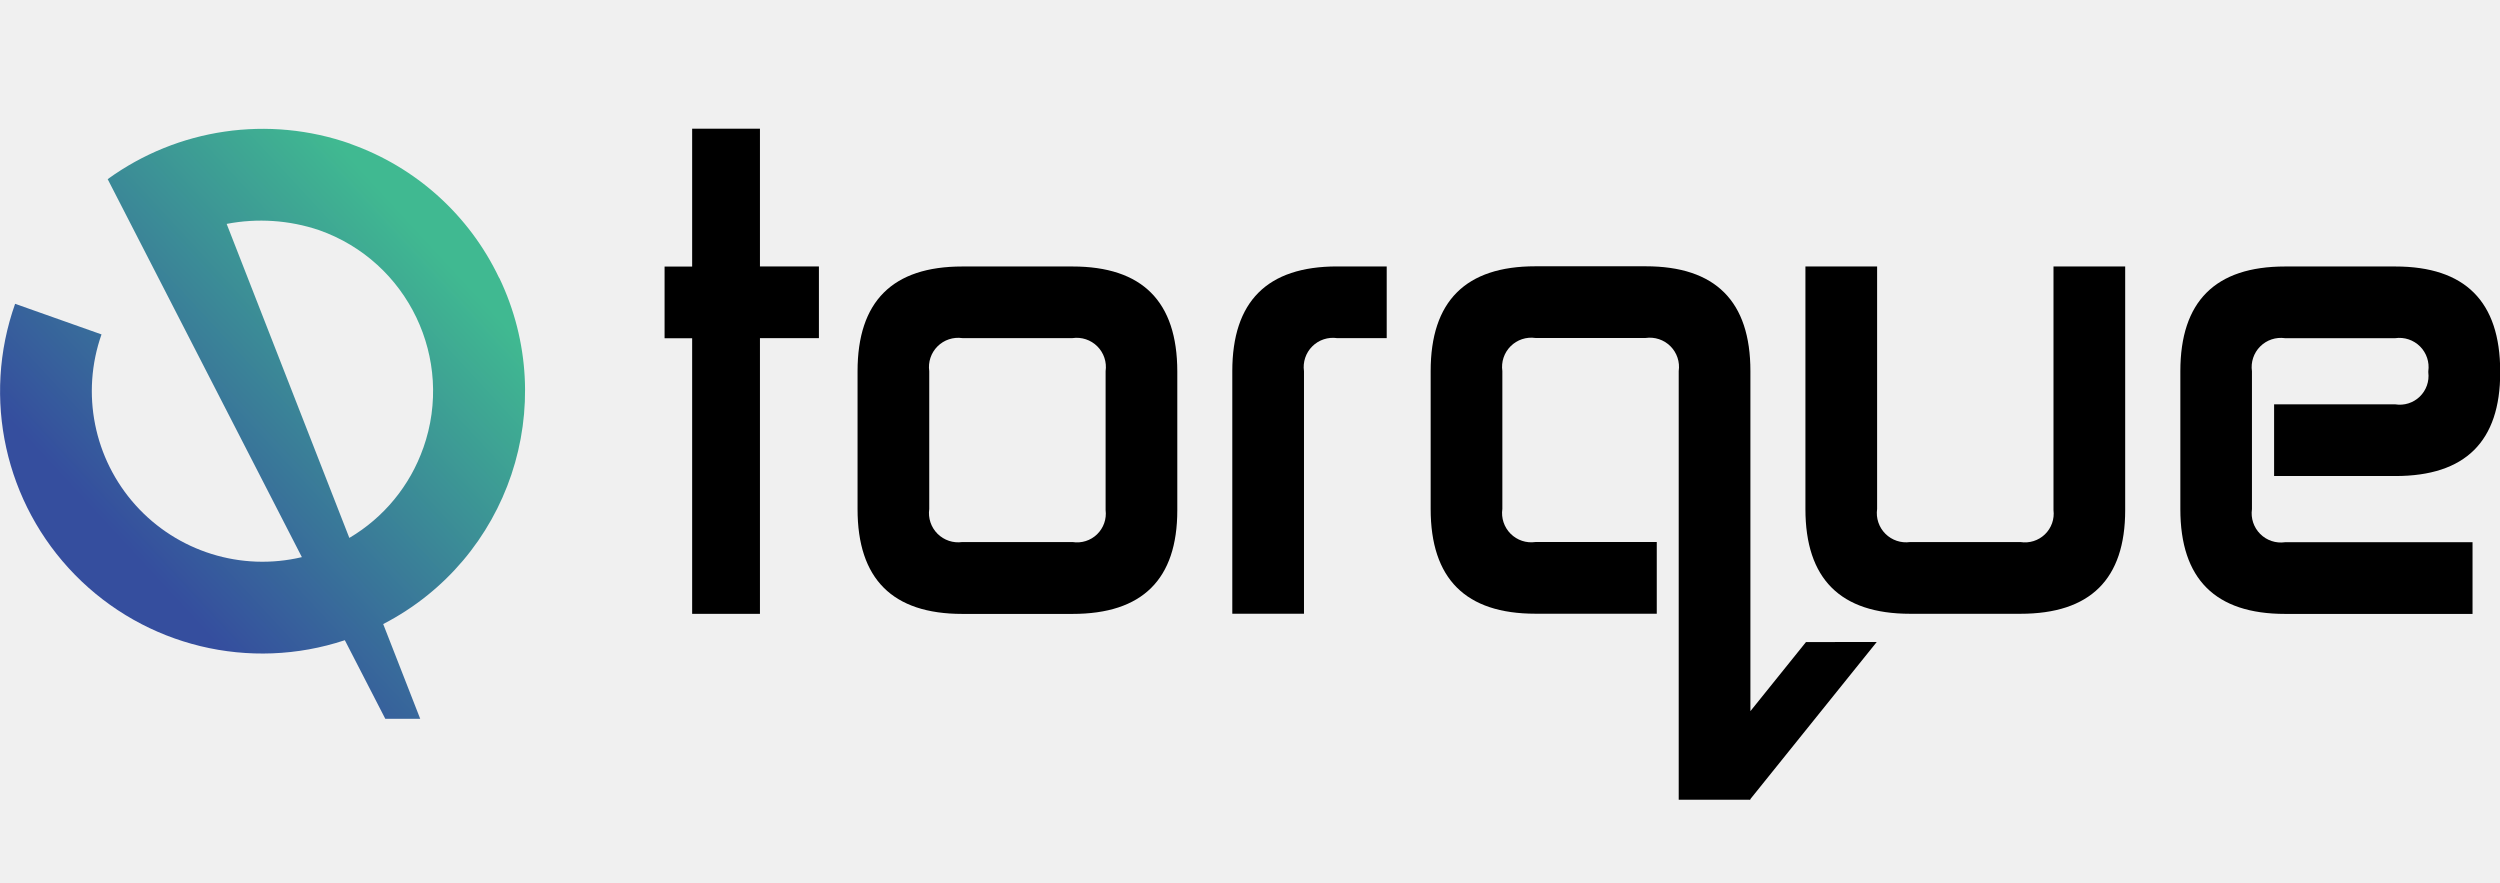
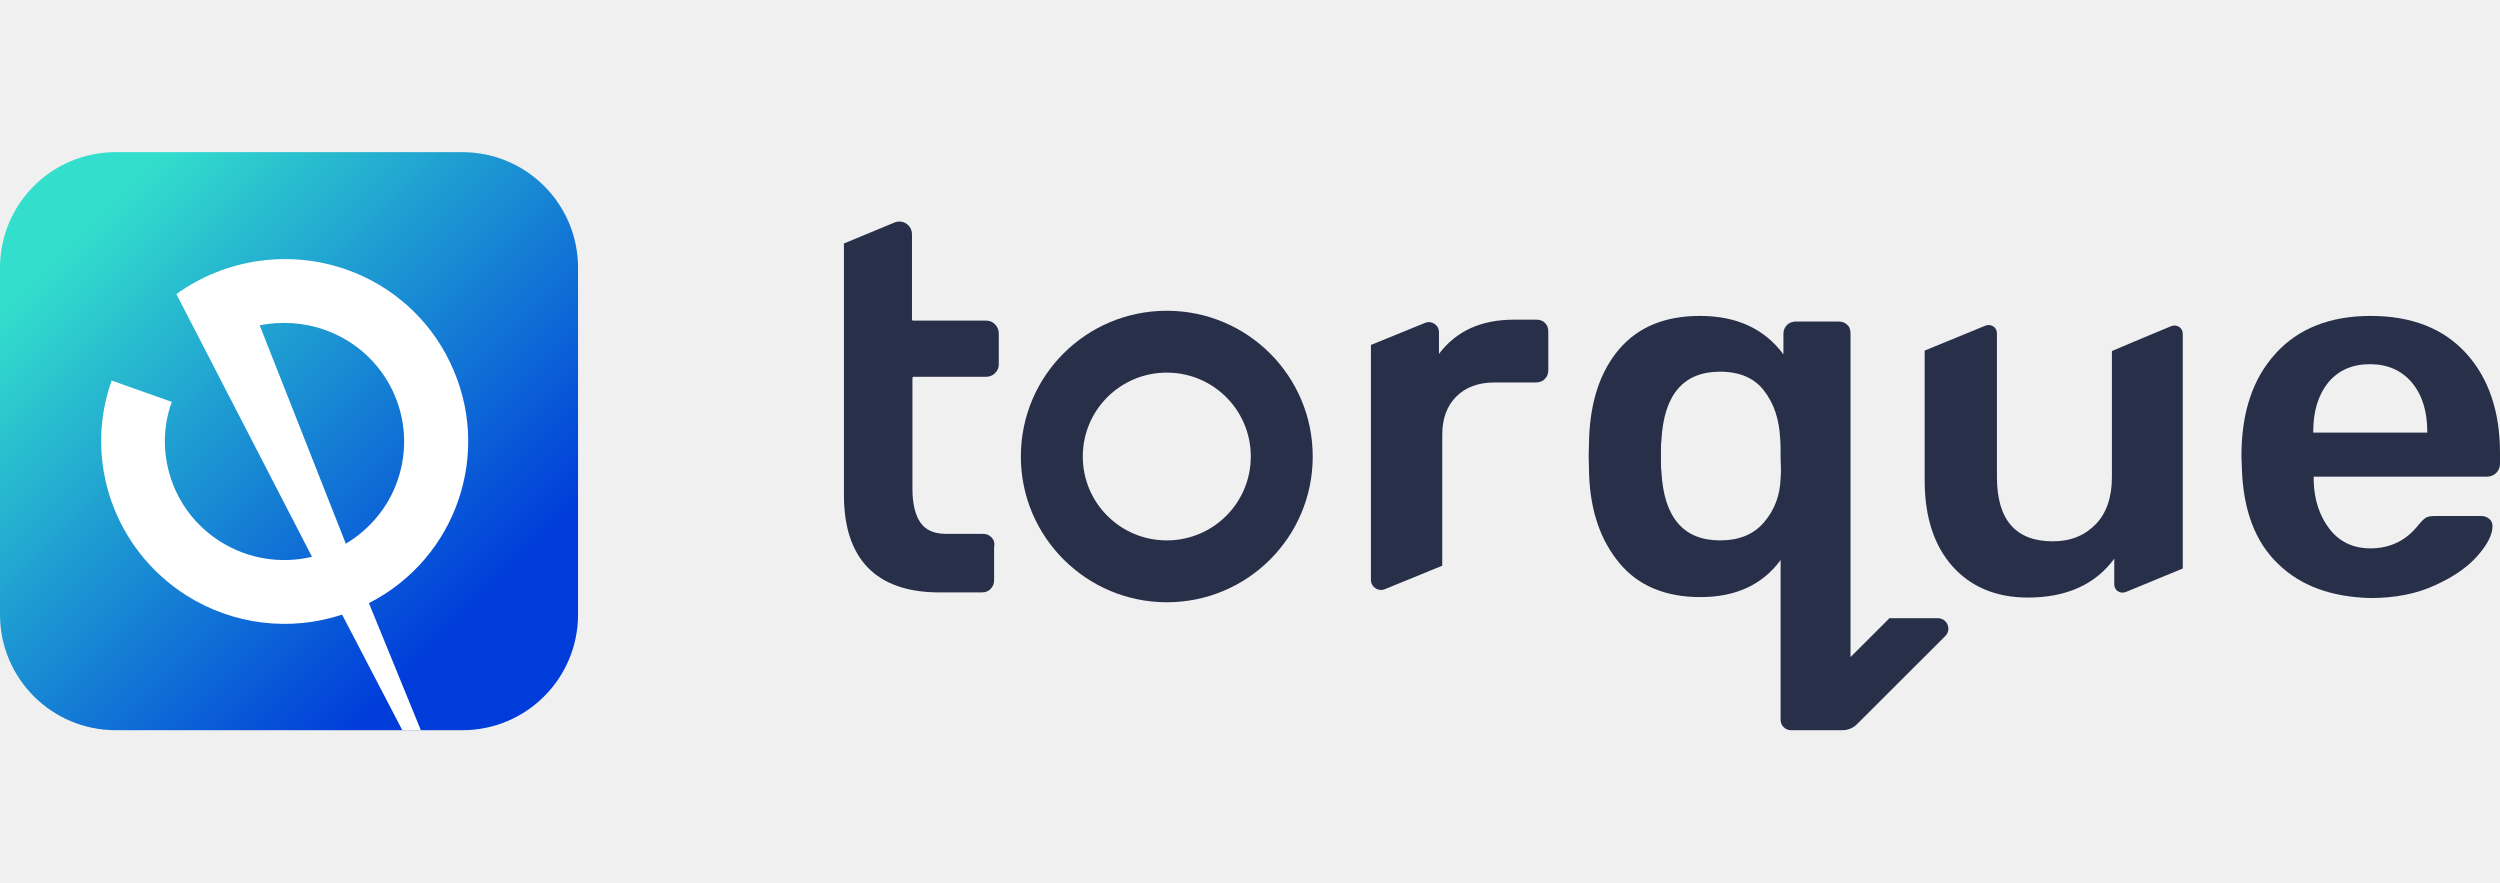
- <svg xmlns="http://www.w3.org/2000/svg" width="136" height="48" viewBox="0 0 136 48">
+ <svg xmlns="http://www.w3.org/2000/svg" width="136" height="48" viewBox="0 0 173 40" fill="none">
+   <path d="M0 8C0 3.582 3.582 0 8 0H32C36.418 0 40 3.582 40 8V32C40 36.418 36.418 40 32 40H8C3.582 40 0 36.418 0 32V8Z" fill="url(#paint0_linear)" />
+   <path d="M31.149 14.558C29.722 11.552 27.126 9.226 23.959 8.12C19.994 6.73 15.6 7.382 12.205 9.821L21.591 28.002C17.141 29.052 12.69 26.329 11.634 21.904C11.263 20.373 11.349 18.756 11.891 17.281L7.726 15.806C5.757 21.337 7.897 27.492 12.89 30.668C16.113 32.711 20.079 33.193 23.674 32.002L27.839 40H29.123L25.528 31.207C31.634 28.087 34.116 20.713 31.149 14.558ZM27.497 22.755C26.869 24.57 25.585 26.102 23.931 27.095L17.968 11.977C19.451 11.693 21.021 11.778 22.447 12.289C26.755 13.792 29.009 18.472 27.497 22.755Z" fill="white" />
+   <path d="M67.98 26.412C68.24 26.412 68.434 26.476 68.597 26.639C68.759 26.801 68.857 27.028 68.792 27.32V29.59C68.792 29.849 68.727 30.044 68.564 30.206C68.434 30.368 68.207 30.465 67.947 30.465H64.992C62.816 30.465 61.16 29.882 60.056 28.747C58.952 27.611 58.4 25.925 58.4 23.72V6.369C58.4 6.337 58.4 6.305 58.432 6.305L61.875 4.878C62.459 4.618 63.109 5.04 63.109 5.688V11.591C63.109 11.623 63.141 11.656 63.174 11.656H68.24C68.499 11.656 68.694 11.753 68.857 11.915C69.019 12.077 69.116 12.304 69.116 12.531V14.672C69.116 14.899 69.051 15.093 68.889 15.255C68.727 15.45 68.467 15.547 68.207 15.547H63.206C63.174 15.547 63.141 15.58 63.141 15.612V23.298C63.141 24.336 63.336 25.114 63.693 25.633C64.05 26.152 64.635 26.412 65.447 26.412H67.98Z" fill="#283049" />
+   <path fill-rule="evenodd" clip-rule="evenodd" d="M80.742 31.147C75.189 31.147 70.643 26.639 70.643 21.061C70.643 15.483 75.156 10.975 80.742 10.975C86.328 10.975 90.841 15.483 90.841 21.061C90.841 26.639 86.328 31.147 80.742 31.147ZM80.742 15.256C77.527 15.256 74.929 17.85 74.929 21.061C74.929 24.271 77.527 26.866 80.742 26.866C83.957 26.866 86.555 24.271 86.555 21.061C86.555 17.85 83.957 15.256 80.742 15.256Z" fill="#283049" />
+   <path fill-rule="evenodd" clip-rule="evenodd" d="M128.056 34.941L130.719 32.282V32.249H134.096C134.746 32.249 135.071 33.028 134.616 33.481L128.511 39.578C128.251 39.838 127.894 40 127.504 40H123.932C123.542 40 123.218 39.676 123.218 39.287V28.228C121.951 29.947 120.1 30.79 117.665 30.79C115.262 30.79 113.378 30.011 112.079 28.455C110.78 26.898 110.066 24.887 109.968 22.358L109.936 21.061L109.968 19.763C110.066 17.201 110.748 15.158 112.047 13.634C113.346 12.11 115.197 11.332 117.632 11.332C120.165 11.332 122.081 12.207 123.413 13.991V12.564C123.413 12.304 123.51 12.11 123.672 11.948C123.835 11.786 124.062 11.721 124.289 11.721H127.212C127.472 11.721 127.667 11.786 127.829 11.948C127.991 12.077 128.056 12.304 128.056 12.564V34.941ZM122.081 25.601C122.796 24.758 123.185 23.752 123.218 22.552C123.25 22.261 123.25 21.774 123.218 21.158C123.218 20.542 123.218 20.088 123.185 19.796C123.12 18.499 122.763 17.396 122.081 16.52C121.432 15.645 120.392 15.191 119.029 15.191C116.496 15.191 115.132 16.78 114.969 19.958C114.937 20.185 114.937 20.542 114.937 21.028C114.937 21.515 114.937 21.871 114.969 22.098C115.132 25.277 116.496 26.866 119.029 26.866C120.36 26.866 121.367 26.444 122.081 25.601Z" fill="#283049" />
+   <path fill-rule="evenodd" clip-rule="evenodd" d="M155.139 21.936C155.237 24.758 156.049 26.963 157.64 28.487C159.199 30.011 161.342 30.79 164.037 30.855C165.726 30.855 167.22 30.563 168.486 29.979C169.785 29.395 170.759 28.714 171.441 27.936C172.123 27.158 172.48 26.477 172.48 25.893C172.48 25.666 172.415 25.504 172.253 25.374C172.091 25.244 171.928 25.179 171.701 25.179H168.519C168.226 25.179 168.031 25.212 167.902 25.277C167.772 25.341 167.609 25.504 167.382 25.763C166.538 26.866 165.401 27.417 164.037 27.417C162.836 27.417 161.894 26.963 161.212 26.087C160.53 25.212 160.14 24.077 160.108 22.747V22.455H172.091C172.351 22.455 172.578 22.358 172.74 22.196C172.903 22.034 173 21.806 173 21.579V20.834C173 17.947 172.221 15.645 170.662 13.926C169.103 12.207 166.895 11.332 164.037 11.332C161.244 11.332 159.036 12.207 157.478 13.926C155.886 15.677 155.107 18.012 155.107 21.028L155.139 21.936ZM167.967 19.342V19.407H160.075V19.342C160.075 17.915 160.433 16.78 161.115 15.937C161.829 15.093 162.771 14.672 164.005 14.672C165.206 14.672 166.18 15.093 166.895 15.937C167.609 16.78 167.967 17.915 167.967 19.342Z" fill="#283049" />
+   <path d="M148.677 12.694L147.67 13.115L146.826 13.472L146.144 13.764V22.488C146.144 23.85 145.787 24.952 145.04 25.73C144.293 26.509 143.319 26.93 142.053 26.93C139.487 26.93 138.188 25.439 138.188 22.488V12.531C138.188 12.11 137.766 11.85 137.376 12.012L133.187 13.731V22.715C133.187 25.244 133.837 27.222 135.103 28.649C136.37 30.076 138.123 30.822 140.331 30.822C142.994 30.822 145.008 29.914 146.307 28.13V29.914C146.307 30.336 146.729 30.595 147.118 30.433L151.048 28.811V12.564C151.048 12.142 150.626 11.883 150.236 12.045L148.677 12.694Z" fill="#283049" />
+   <path d="M106.299 11.591C106.559 11.591 106.753 11.656 106.916 11.818C107.078 11.98 107.143 12.175 107.143 12.434V15.061C107.143 15.32 107.078 15.515 106.916 15.677C106.786 15.839 106.559 15.937 106.299 15.937H103.441C102.305 15.937 101.428 16.261 100.778 16.909C100.129 17.558 99.804 18.434 99.804 19.569V28.617L95.842 30.238C95.388 30.433 94.868 30.109 94.868 29.59V13.342L98.603 11.818C99.057 11.623 99.577 11.948 99.577 12.466V13.958C100.778 12.369 102.499 11.591 104.773 11.591H106.299Z" fill="#283049" />
  <defs>
-     <style>
-             .cls-1{fill:none}.cls-2{fill:url(#linear-gradient)}
-         </style>
-     <linearGradient id="linear-gradient" x1=".294" x2=".829" y1=".76" y2=".203" gradientUnits="objectBoundingBox">
-       <stop offset="0" stop-color="#354e9e" />
-       <stop offset="1" stop-color="#40b991" />
+     <linearGradient id="paint0_linear" x1="37.4" y1="37.4" x2="5.4" y2="5.4" gradientUnits="userSpaceOnUse">
+       <stop offset="0.159" stop-color="#003CDA" />
+       <stop offset="1" stop-color="#33DFCC" />
    </linearGradient>
  </defs>
-   <g id="torque_logo" transform="translate(-32 -10)">
-     <path id="Rectangle_420" d="M0 0h136v48H0z" class="cls-1" data-name="Rectangle 420" transform="translate(32 10)" />
-     <g id="Group_1053" data-name="Group 1053" transform="translate(2.122 -273.189)">
-       <path id="Path_533" d="M57.028 298.405a14.182 14.182 0 0 0-8.085-7.284v-.007a14.379 14.379 0 0 0-13.207 1.924L46.3 313.6a9.284 9.284 0 0 1-10.9-12.116l-4.7-1.665a14.264 14.264 0 0 0 17.937 18.3l2.2 4.274h1.9l-2.013-5.152a14.262 14.262 0 0 0 6.315-18.833zm-4.122 9.25a9.237 9.237 0 0 1-4.024 4.9l-6.674-17.083a9.9 9.9 0 0 1 5.032.341 9.284 9.284 0 0 1 5.668 11.843z" class="cls-2" data-name="Path 533" transform="translate(0 -.103)" />
-       <path id="Path_534" d="M529.627 290.19h-3.688v7.5h-1.5v3.9h1.5v14.992h3.688v-14.998h3.208v-3.9h-3.208z" data-name="Path 534" transform="translate(-458.408)" />
-       <path id="Path_535" d="M679.761 392.73h-5.994q-5.7 0-5.7 5.7v7.5q0 5.7 5.7 5.7h5.994q5.7 0 5.7-5.637v-7.556q-.006-5.707-5.7-5.707zm1.8 13.251a1.565 1.565 0 0 1-1.8 1.739h-5.994a1.591 1.591 0 0 1-1.8-1.8v-7.494a1.59 1.59 0 0 1 1.8-1.8h5.994a1.59 1.59 0 0 1 1.8 1.8z" data-name="Path 535" transform="translate(-591.538 -95.044)" />
-       <path id="Path_536" d="M946.9 398.427v13.193h3.9v-13.193a1.59 1.59 0 0 1 1.8-1.8h2.7v-3.9h-2.7q-5.7.003-5.7 5.7z" data-name="Path 536" transform="translate(-849.985 -95.044)" />
-       <path id="Path_537" d="M1386.941 405.981a1.565 1.565 0 0 1-1.8 1.739h-5.995a1.591 1.591 0 0 1-1.8-1.8v-13.19h-3.9v13.193q0 5.7 5.7 5.7h5.995q5.7 0 5.7-5.637V392.73h-3.9z" data-name="Path 537" transform="translate(-1245.353 -95.044)" />
-       <path id="Path_538" d="M1664.092 392.73h-5.992q-5.7 0-5.7 5.7v7.5q0 5.7 5.7 5.7h10.195v-3.9h-10.2a1.59 1.59 0 0 1-1.8-1.8v-7.5a1.59 1.59 0 0 1 1.8-1.8h5.994a1.59 1.59 0 0 1 1.8 1.8v.06a1.564 1.564 0 0 1-1.8 1.739h-6.589v3.9h6.6q5.7 0 5.7-5.637v-.06q-.011-5.702-5.708-5.702z" data-name="Path 538" transform="translate(-1503.911 -95.044)" />
-       <path id="Path_539" d="M1114.983 413.125l-3.023 3.757v-18.5q0-5.7-5.7-5.7h-5.994q-5.7 0-5.7 5.7v7.5q0 5.7 5.7 5.7h6.6v-3.9h-6.6a1.59 1.59 0 0 1-1.8-1.8v-7.5a1.59 1.59 0 0 1 1.8-1.8h5.994a1.59 1.59 0 0 1 1.8 1.8v23.32h3.847l.012.013.01-.013h.028v-.034l6.877-8.549z" data-name="Path 539" transform="translate(-986.86 -95.007)" />
-     </g>
-   </g>
</svg>
